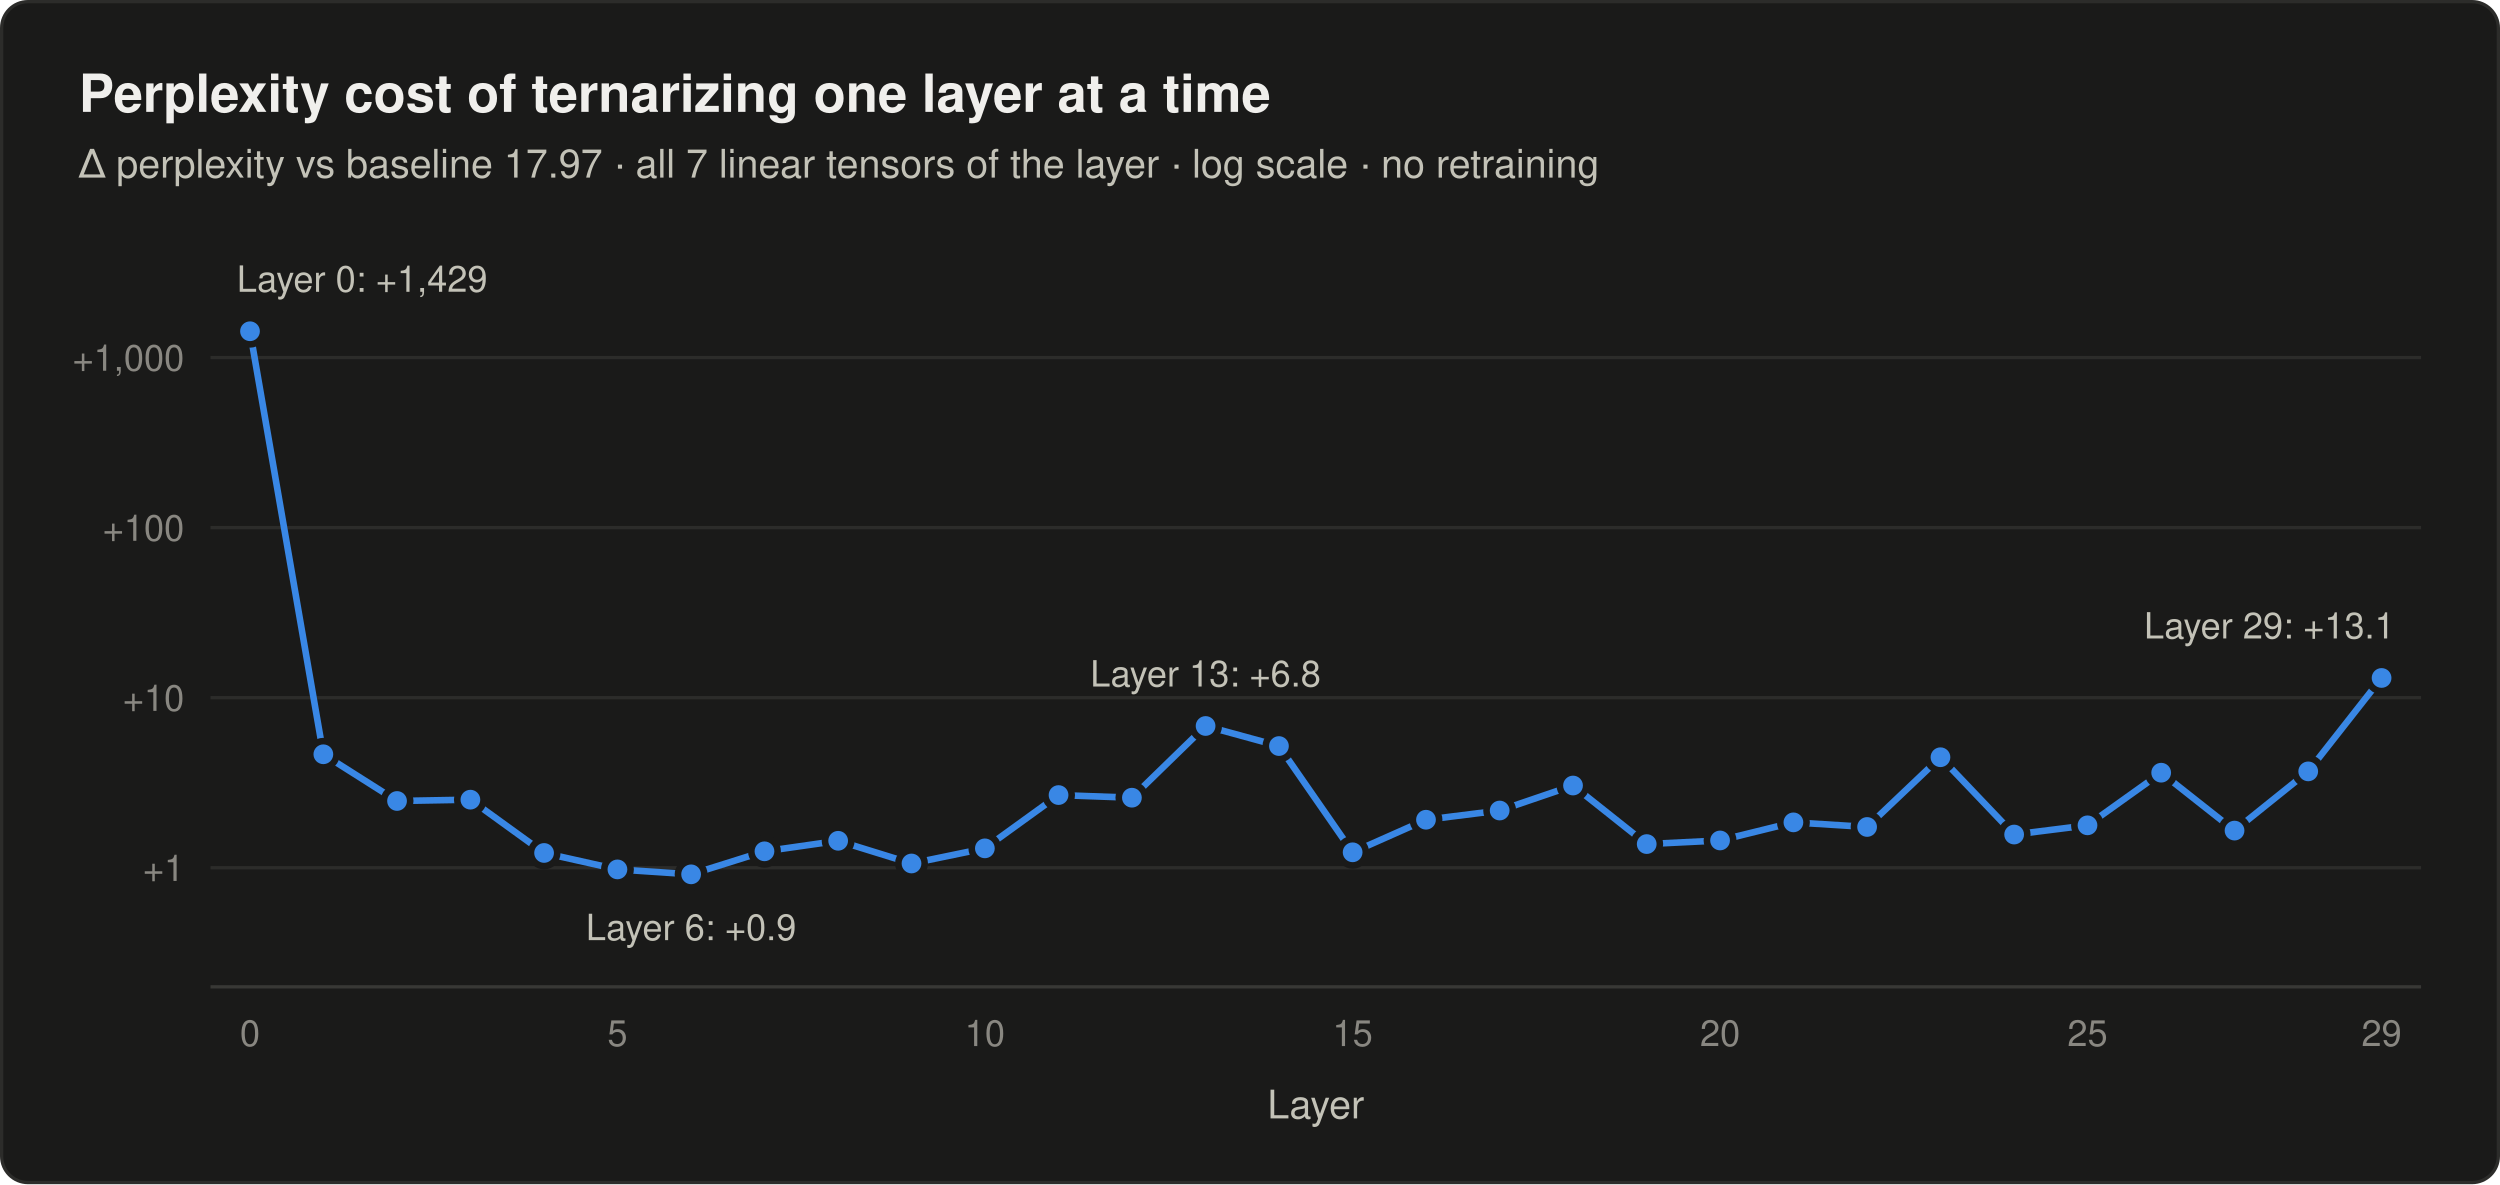
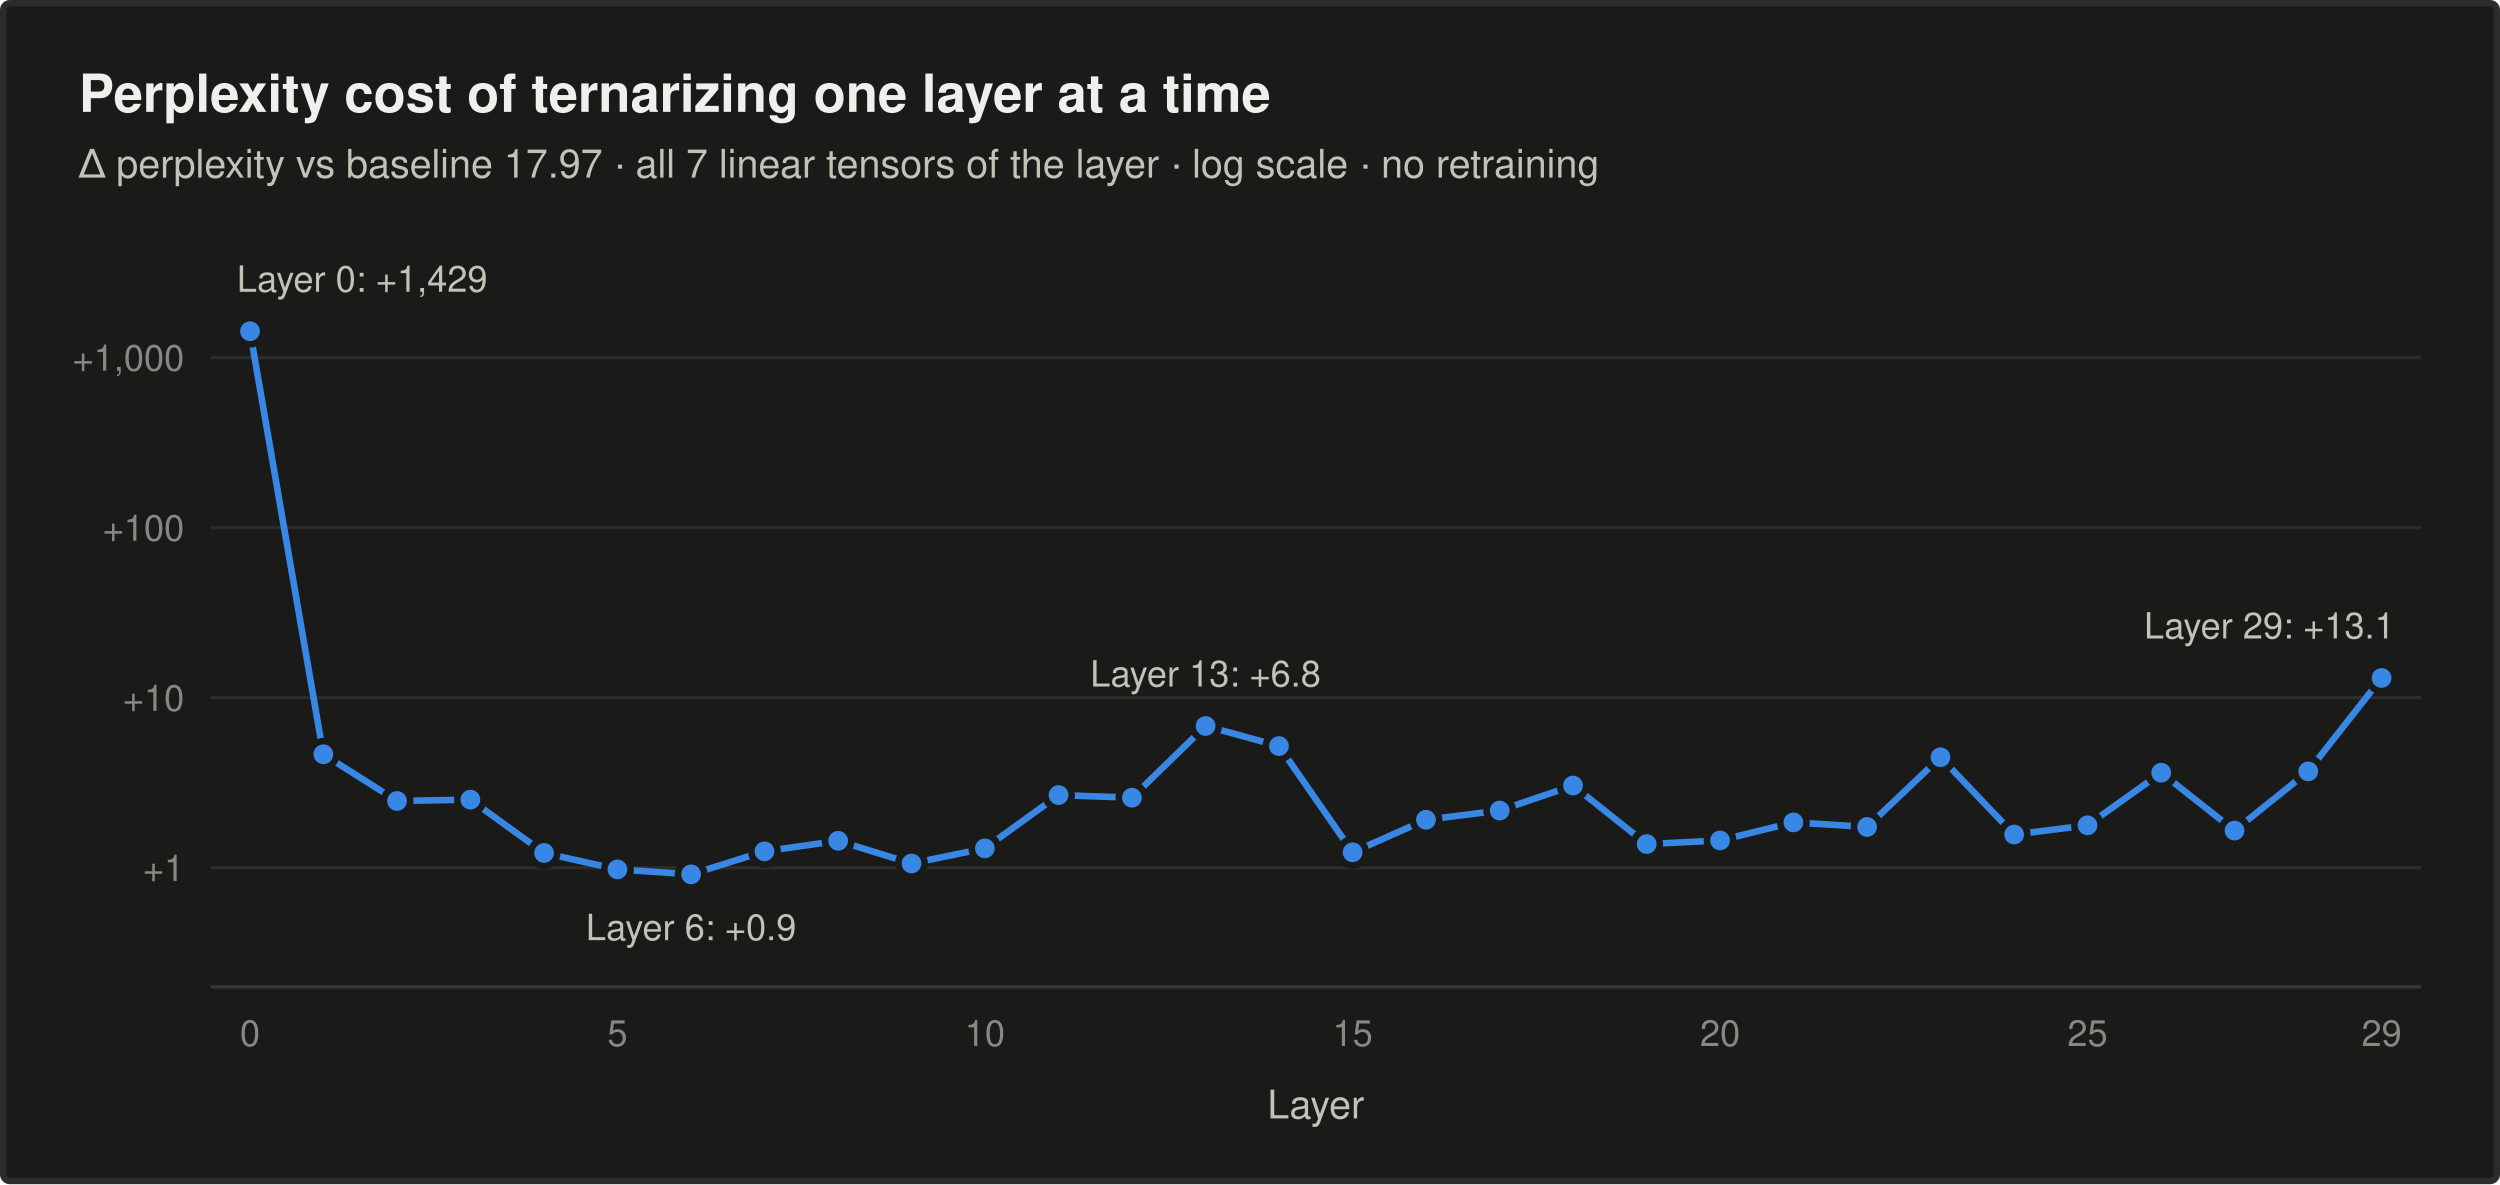
<svg xmlns="http://www.w3.org/2000/svg" viewBox="0 0 760 360" width="760" height="360" role="img" font-family="system-ui, -apple-system, &quot;Segoe UI&quot;, Helvetica, Arial, sans-serif">
-   <rect x="0.5" y="0.5" width="759" height="359" rx="8" fill="#1a1a19" stroke="#2c2c2a" />
+   <rect x="1" y="1" width="758" height="358" rx="2" stroke-width="2" fill="#1a1a19" stroke="#2c2c2a" />
  <text x="24.0" y="34.0" font-size="16" font-weight="600" fill="#f0efec" text-anchor="start">Perplexity cost of ternarizing one layer at a time</text>
  <text x="24.0" y="54.0" font-size="12" font-weight="400" fill="#c3c2b7" text-anchor="start">Δ perplexity vs baseline 17.97 · all 7 linear tensors of the layer · log scale · no retraining</text>
  <line x1="64.0" y1="263.8" x2="736.0" y2="263.8" stroke="#2c2c2a" stroke-width="1" />
  <text x="56.0" y="267.8" font-size="11" font-weight="400" fill="#898781" text-anchor="end">+1</text>
  <line x1="64.0" y1="212.1" x2="736.0" y2="212.1" stroke="#2c2c2a" stroke-width="1" />
  <text x="56.0" y="216.1" font-size="11" font-weight="400" fill="#898781" text-anchor="end">+10</text>
  <line x1="64.0" y1="160.4" x2="736.0" y2="160.4" stroke="#2c2c2a" stroke-width="1" />
  <text x="56.0" y="164.4" font-size="11" font-weight="400" fill="#898781" text-anchor="end">+100</text>
  <line x1="64.0" y1="108.7" x2="736.0" y2="108.7" stroke="#2c2c2a" stroke-width="1" />
  <text x="56.0" y="112.7" font-size="11" font-weight="400" fill="#898781" text-anchor="end">+1,000</text>
  <line x1="64.0" y1="300.0" x2="736.0" y2="300.0" stroke="#383835" stroke-width="1" />
  <text x="76.0" y="318.0" font-size="11" font-weight="400" fill="#898781" text-anchor="middle">0</text>
  <text x="187.7" y="318.0" font-size="11" font-weight="400" fill="#898781" text-anchor="middle">5</text>
  <text x="299.4" y="318.0" font-size="11" font-weight="400" fill="#898781" text-anchor="middle">10</text>
  <text x="411.2" y="318.0" font-size="11" font-weight="400" fill="#898781" text-anchor="middle">15</text>
  <text x="522.9" y="318.0" font-size="11" font-weight="400" fill="#898781" text-anchor="middle">20</text>
  <text x="634.6" y="318.0" font-size="11" font-weight="400" fill="#898781" text-anchor="middle">25</text>
  <text x="724.0" y="318.0" font-size="11" font-weight="400" fill="#898781" text-anchor="middle">29</text>
  <text x="400.0" y="340.0" font-size="12" font-weight="400" fill="#c3c2b7" text-anchor="middle">Layer</text>
  <polyline points="76.0,100.7 98.3,229.3 120.7,243.5 143.0,243.1 165.4,259.3 187.7,264.3 210.1,265.8 232.4,258.8 254.8,255.6 277.1,262.5 299.4,257.9 321.8,241.7 344.1,242.5 366.5,220.7 388.8,226.8 411.2,259.1 433.5,249.2 455.9,246.4 478.2,238.8 500.6,256.6 522.9,255.5 545.2,250.0 567.6,251.4 589.9,230.2 612.3,253.7 634.6,250.9 657.0,234.9 679.3,252.5 701.7,234.5 724.0,206.1" fill="none" stroke="#3987e5" stroke-width="2" stroke-linejoin="round" stroke-linecap="round" />
  <circle cx="76.0" cy="100.7" r="4" fill="#3987e5" stroke="#1a1a19" stroke-width="2" />
  <circle cx="98.3" cy="229.3" r="4" fill="#3987e5" stroke="#1a1a19" stroke-width="2" />
  <circle cx="120.7" cy="243.5" r="4" fill="#3987e5" stroke="#1a1a19" stroke-width="2" />
  <circle cx="143.0" cy="243.1" r="4" fill="#3987e5" stroke="#1a1a19" stroke-width="2" />
  <circle cx="165.4" cy="259.3" r="4" fill="#3987e5" stroke="#1a1a19" stroke-width="2" />
  <circle cx="187.7" cy="264.3" r="4" fill="#3987e5" stroke="#1a1a19" stroke-width="2" />
  <circle cx="210.1" cy="265.8" r="4" fill="#3987e5" stroke="#1a1a19" stroke-width="2" />
  <circle cx="232.4" cy="258.8" r="4" fill="#3987e5" stroke="#1a1a19" stroke-width="2" />
  <circle cx="254.8" cy="255.6" r="4" fill="#3987e5" stroke="#1a1a19" stroke-width="2" />
  <circle cx="277.1" cy="262.5" r="4" fill="#3987e5" stroke="#1a1a19" stroke-width="2" />
  <circle cx="299.4" cy="257.9" r="4" fill="#3987e5" stroke="#1a1a19" stroke-width="2" />
  <circle cx="321.8" cy="241.7" r="4" fill="#3987e5" stroke="#1a1a19" stroke-width="2" />
  <circle cx="344.1" cy="242.5" r="4" fill="#3987e5" stroke="#1a1a19" stroke-width="2" />
  <circle cx="366.5" cy="220.7" r="4" fill="#3987e5" stroke="#1a1a19" stroke-width="2" />
  <circle cx="388.8" cy="226.8" r="4" fill="#3987e5" stroke="#1a1a19" stroke-width="2" />
  <circle cx="411.2" cy="259.1" r="4" fill="#3987e5" stroke="#1a1a19" stroke-width="2" />
  <circle cx="433.5" cy="249.2" r="4" fill="#3987e5" stroke="#1a1a19" stroke-width="2" />
  <circle cx="455.9" cy="246.4" r="4" fill="#3987e5" stroke="#1a1a19" stroke-width="2" />
  <circle cx="478.2" cy="238.8" r="4" fill="#3987e5" stroke="#1a1a19" stroke-width="2" />
  <circle cx="500.6" cy="256.6" r="4" fill="#3987e5" stroke="#1a1a19" stroke-width="2" />
  <circle cx="522.9" cy="255.5" r="4" fill="#3987e5" stroke="#1a1a19" stroke-width="2" />
  <circle cx="545.2" cy="250.0" r="4" fill="#3987e5" stroke="#1a1a19" stroke-width="2" />
  <circle cx="567.6" cy="251.4" r="4" fill="#3987e5" stroke="#1a1a19" stroke-width="2" />
  <circle cx="589.9" cy="230.2" r="4" fill="#3987e5" stroke="#1a1a19" stroke-width="2" />
  <circle cx="612.3" cy="253.7" r="4" fill="#3987e5" stroke="#1a1a19" stroke-width="2" />
  <circle cx="634.6" cy="250.9" r="4" fill="#3987e5" stroke="#1a1a19" stroke-width="2" />
  <circle cx="657.0" cy="234.9" r="4" fill="#3987e5" stroke="#1a1a19" stroke-width="2" />
  <circle cx="679.3" cy="252.5" r="4" fill="#3987e5" stroke="#1a1a19" stroke-width="2" />
  <circle cx="701.7" cy="234.5" r="4" fill="#3987e5" stroke="#1a1a19" stroke-width="2" />
  <circle cx="724.0" cy="206.1" r="4" fill="#3987e5" stroke="#1a1a19" stroke-width="2" />
  <text x="72.0" y="88.7" font-size="11" font-weight="400" fill="#c3c2b7" text-anchor="start">Layer 0: +1,429</text>
  <text x="210.1" y="285.8" font-size="11" font-weight="400" fill="#c3c2b7" text-anchor="middle">Layer 6: +0.9</text>
  <text x="366.5" y="208.7" font-size="11" font-weight="400" fill="#c3c2b7" text-anchor="middle">Layer 13: +6.8</text>
  <text x="728.0" y="194.1" font-size="11" font-weight="400" fill="#c3c2b7" text-anchor="end">Layer 29: +13.1</text>
</svg>
